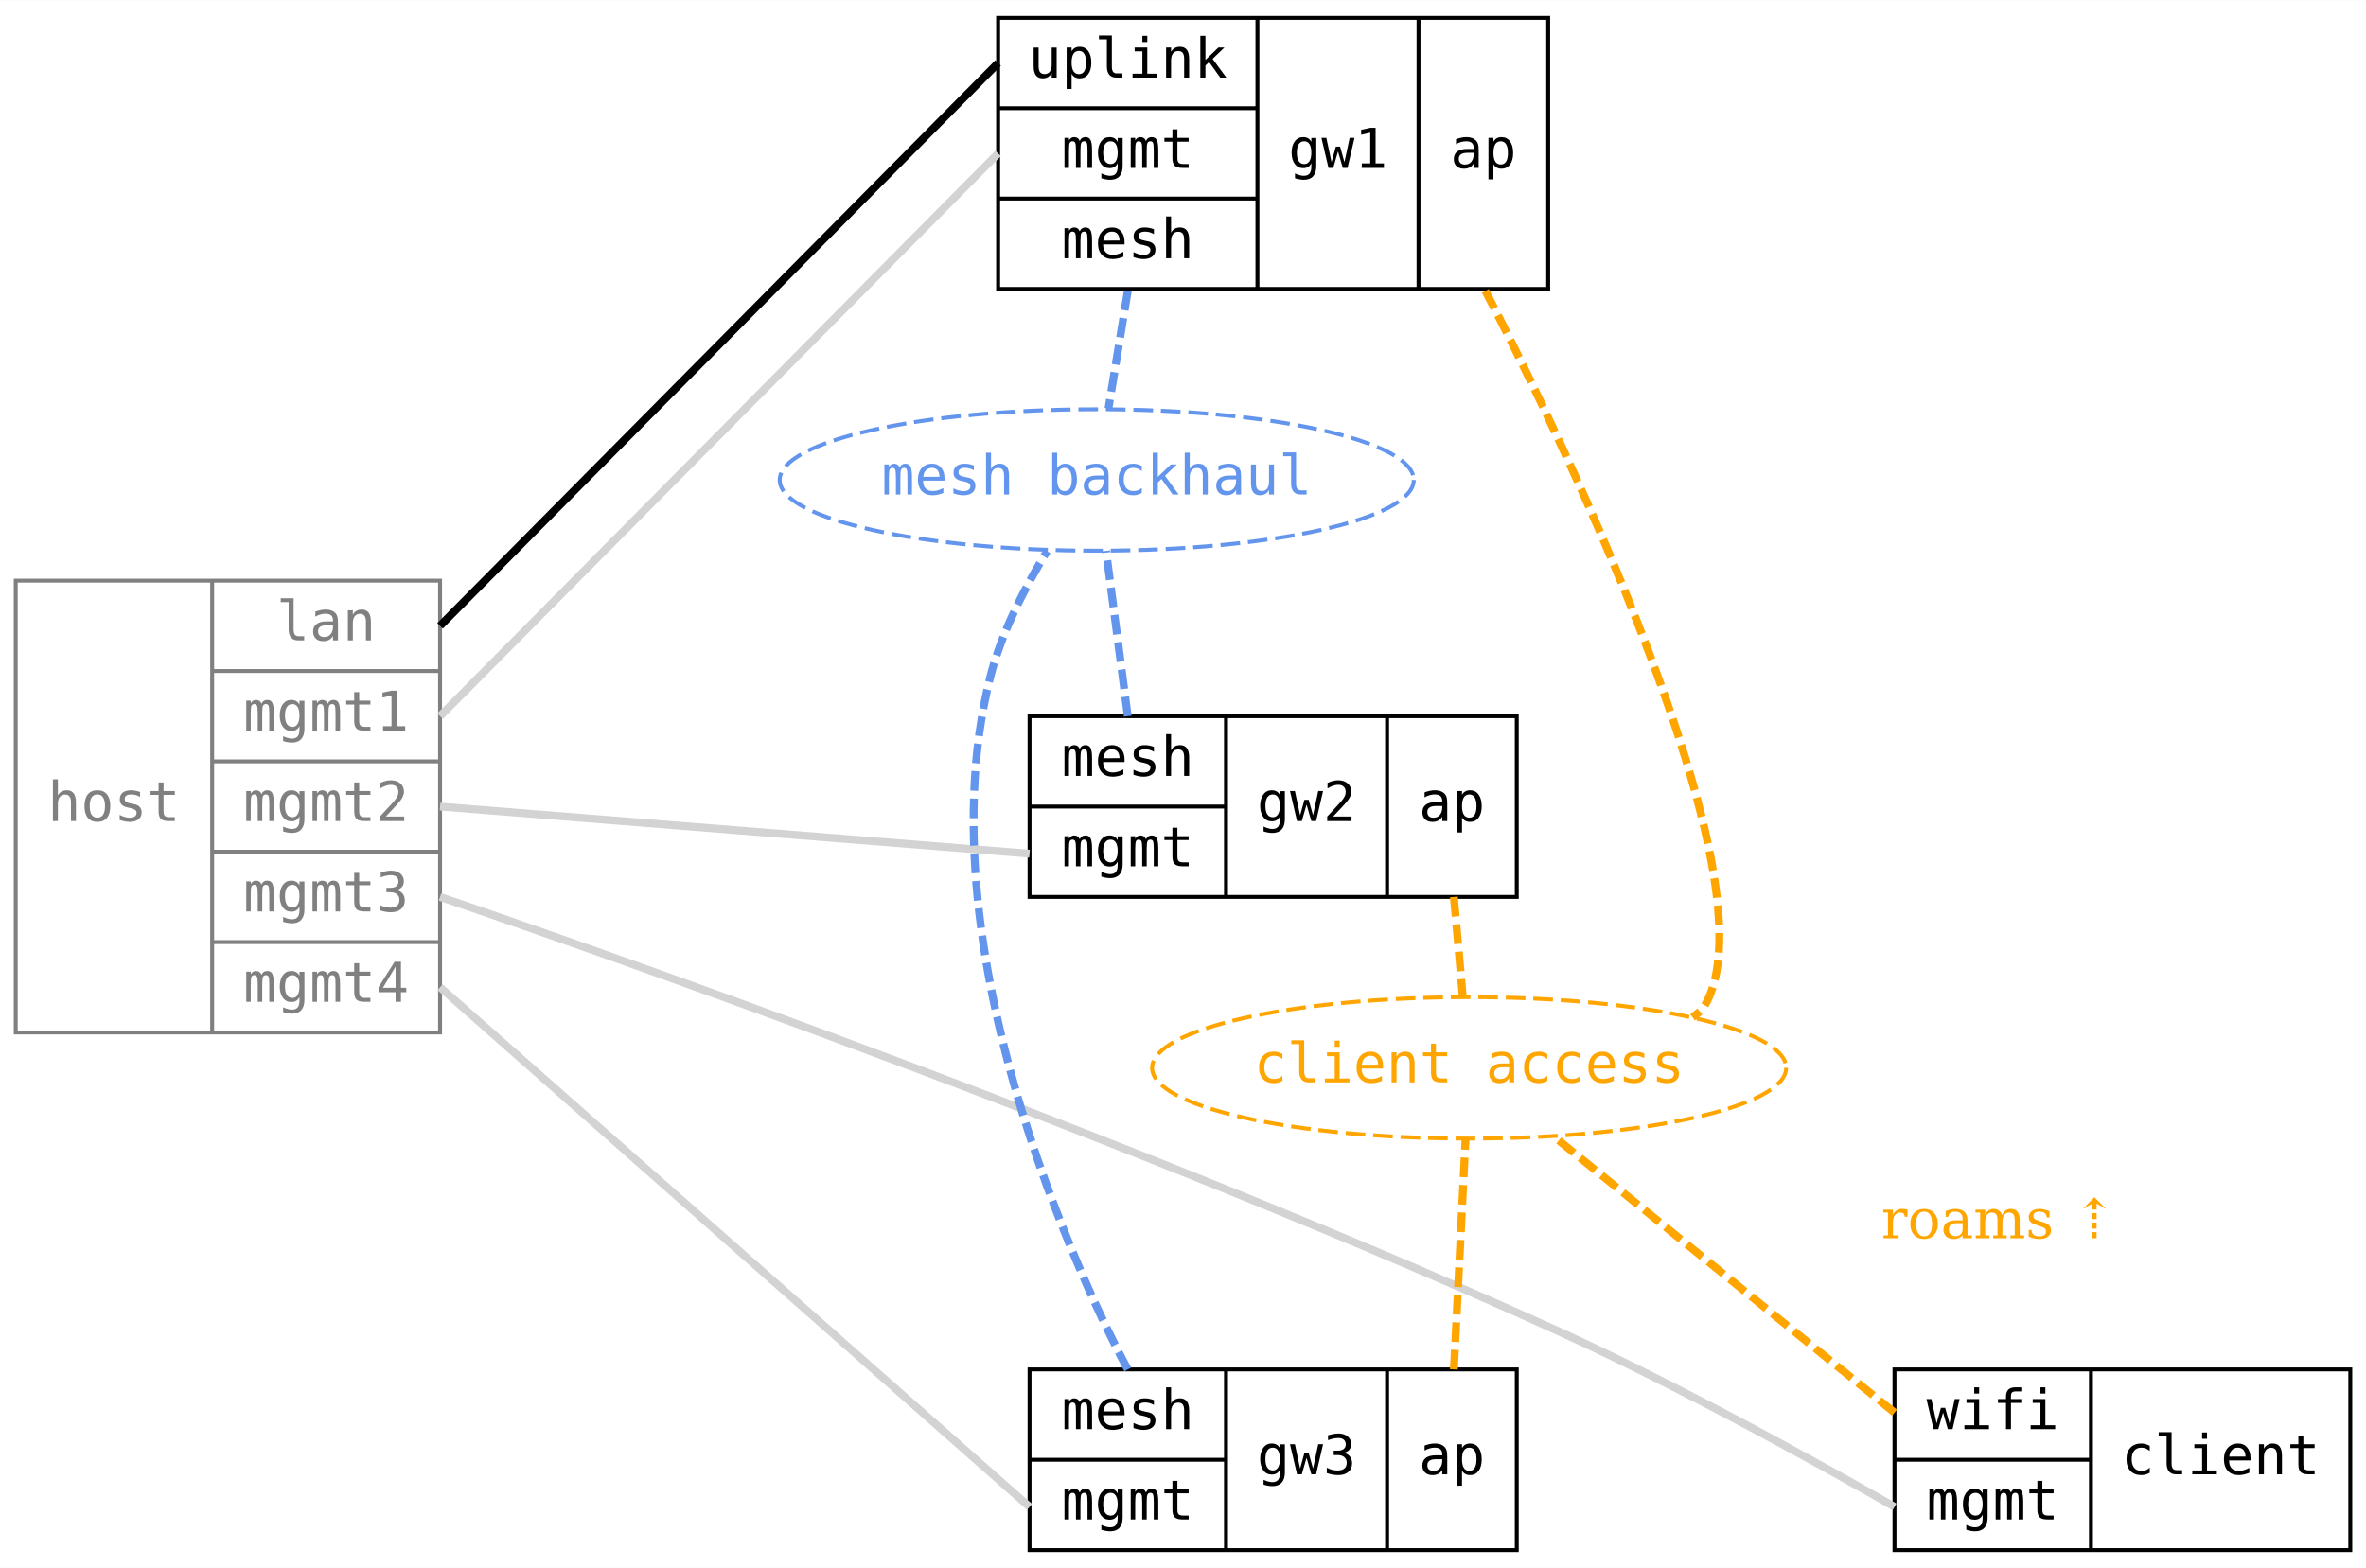
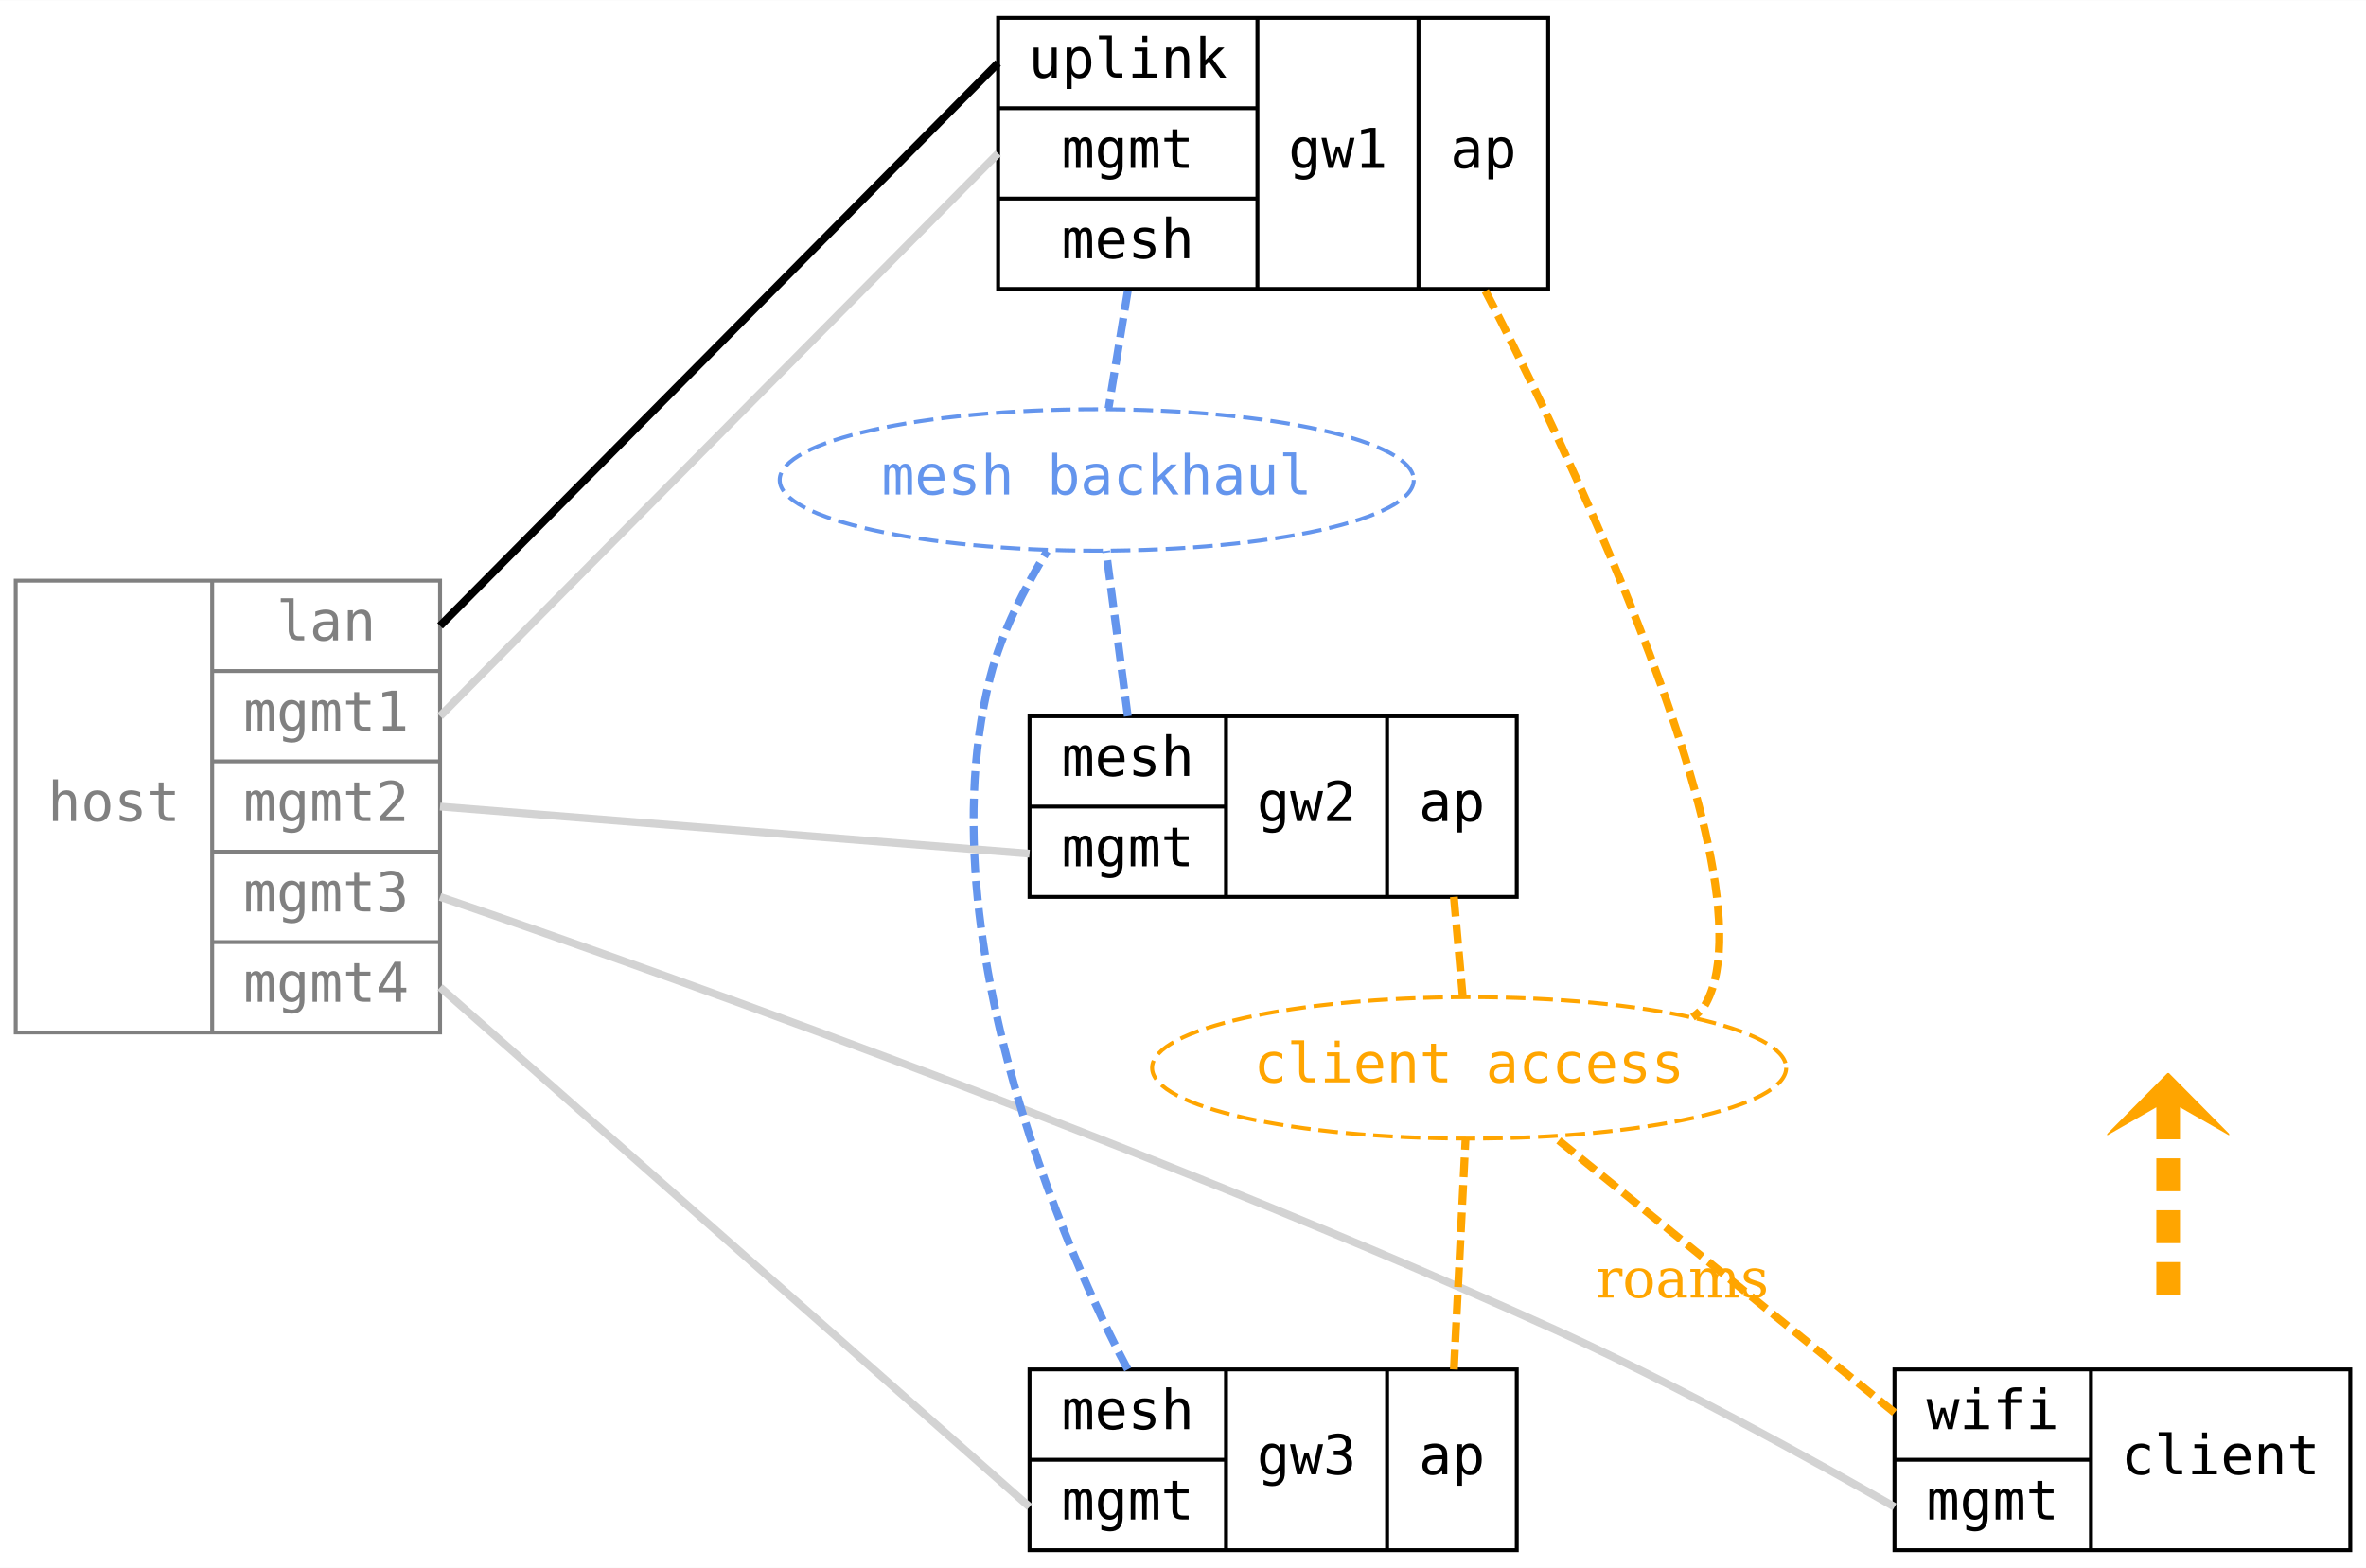
<svg xmlns="http://www.w3.org/2000/svg" width="602pt" height="399pt" viewBox="0.00 0.00 602.17 399.03">
  <g id="graph0" class="graph" transform="scale(1 1) rotate(0) translate(4 395.03)">
    <polygon fill="white" stroke="transparent" points="-4,4 -4,-395.03 598.17,-395.03 598.17,4 -4,4" />
    <g id="node1" class="node">
      <polygon fill="none" stroke="gray" points="0,-132.27 0,-247.27 108,-247.27 108,-132.27 0,-132.27" />
      <text text-anchor="middle" x="25" y="-186.07" font-family="DejaVu Sans Mono, Book" font-size="14.00" fill="gray">host</text>
      <polyline fill="none" stroke="gray" points="50,-132.27 50,-247.27 " />
      <text text-anchor="middle" x="79" y="-232.07" font-family="DejaVu Sans Mono, Book" font-size="14.00" fill="gray">lan</text>
      <polyline fill="none" stroke="gray" points="50,-224.27 108,-224.27 " />
      <text text-anchor="middle" x="79" y="-209.07" font-family="DejaVu Sans Mono, Book" font-size="14.00" fill="gray">mgmt1</text>
      <polyline fill="none" stroke="gray" points="50,-201.27 108,-201.27 " />
      <text text-anchor="middle" x="79" y="-186.07" font-family="DejaVu Sans Mono, Book" font-size="14.00" fill="gray">mgmt2</text>
      <polyline fill="none" stroke="gray" points="50,-178.27 108,-178.27 " />
      <text text-anchor="middle" x="79" y="-163.07" font-family="DejaVu Sans Mono, Book" font-size="14.00" fill="gray">mgmt3</text>
      <polyline fill="none" stroke="gray" points="50,-155.27 108,-155.27 " />
      <text text-anchor="middle" x="79" y="-140.07" font-family="DejaVu Sans Mono, Book" font-size="14.00" fill="gray">mgmt4</text>
    </g>
    <g id="node2" class="node">
      <polygon fill="none" stroke="black" points="250.03,-321.53 250.03,-390.53 390.03,-390.53 390.03,-321.53 250.03,-321.53" />
      <text text-anchor="middle" x="283.03" y="-375.33" font-family="DejaVu Sans Mono, Book" font-size="14.00">uplink</text>
      <polyline fill="none" stroke="black" points="250.03,-367.53 316.03,-367.53 " />
      <text text-anchor="middle" x="283.03" y="-352.33" font-family="DejaVu Sans Mono, Book" font-size="14.00">mgmt</text>
      <polyline fill="none" stroke="black" points="250.03,-344.53 316.03,-344.53 " />
      <text text-anchor="middle" x="283.03" y="-329.33" font-family="DejaVu Sans Mono, Book" font-size="14.00">mesh</text>
      <polyline fill="none" stroke="black" points="316.03,-321.53 316.03,-390.53 " />
      <text text-anchor="middle" x="336.53" y="-352.33" font-family="DejaVu Sans Mono, Book" font-size="14.00">gw1</text>
      <polyline fill="none" stroke="black" points="357.03,-321.53 357.03,-390.53 " />
      <text text-anchor="middle" x="373.53" y="-352.33" font-family="DejaVu Sans Mono, Book" font-size="14.00">ap</text>
    </g>
    <g id="edge1" class="edge">
      <path fill="none" stroke="lightgray" stroke-width="2" d="M108,-212.77C108,-212.77 250.03,-356.03 250.03,-356.03" />
    </g>
    <g id="edge5" class="edge">
      <path fill="none" stroke="black" stroke-width="2" d="M108,-235.77C108,-235.77 250.03,-379.03 250.03,-379.03" />
    </g>
    <g id="node3" class="node">
      <polygon fill="none" stroke="black" points="258.03,-166.77 258.03,-212.77 382.03,-212.77 382.03,-166.77 258.03,-166.77" />
      <text text-anchor="middle" x="283.03" y="-197.57" font-family="DejaVu Sans Mono, Book" font-size="14.00">mesh</text>
      <polyline fill="none" stroke="black" points="258.03,-189.77 308.03,-189.77 " />
      <text text-anchor="middle" x="283.03" y="-174.57" font-family="DejaVu Sans Mono, Book" font-size="14.00">mgmt</text>
      <polyline fill="none" stroke="black" points="308.03,-166.77 308.03,-212.77 " />
      <text text-anchor="middle" x="328.53" y="-186.07" font-family="DejaVu Sans Mono, Book" font-size="14.00">gw2</text>
      <polyline fill="none" stroke="black" points="349.03,-166.77 349.03,-212.77 " />
      <text text-anchor="middle" x="365.53" y="-186.07" font-family="DejaVu Sans Mono, Book" font-size="14.00">ap</text>
    </g>
    <g id="edge2" class="edge">
      <path fill="none" stroke="lightgray" stroke-width="2" d="M108,-189.77C108,-189.77 258.03,-177.77 258.03,-177.77" />
    </g>
    <g id="node4" class="node">
      <polygon fill="none" stroke="black" points="258.03,-0.5 258.03,-46.5 382.03,-46.5 382.03,-0.5 258.03,-0.5" />
      <text text-anchor="middle" x="283.03" y="-31.3" font-family="DejaVu Sans Mono, Book" font-size="14.00">mesh</text>
      <polyline fill="none" stroke="black" points="258.03,-23.5 308.03,-23.5 " />
      <text text-anchor="middle" x="283.03" y="-8.3" font-family="DejaVu Sans Mono, Book" font-size="14.00">mgmt</text>
      <polyline fill="none" stroke="black" points="308.03,-0.5 308.03,-46.5 " />
      <text text-anchor="middle" x="328.53" y="-19.8" font-family="DejaVu Sans Mono, Book" font-size="14.00">gw3</text>
      <polyline fill="none" stroke="black" points="349.03,-0.5 349.03,-46.5 " />
      <text text-anchor="middle" x="365.53" y="-19.8" font-family="DejaVu Sans Mono, Book" font-size="14.00">ap</text>
    </g>
    <g id="edge4" class="edge">
      <path fill="none" stroke="lightgray" stroke-width="2" d="M108,-143.77C108,-143.77 258.03,-11.5 258.03,-11.5" />
    </g>
    <g id="node5" class="node">
      <polygon fill="none" stroke="black" points="478.17,-0.5 478.17,-46.5 594.17,-46.5 594.17,-0.5 478.17,-0.5" />
      <text text-anchor="middle" x="503.17" y="-31.3" font-family="DejaVu Sans Mono, Book" font-size="14.00">wifi</text>
      <polyline fill="none" stroke="black" points="478.17,-23.5 528.17,-23.5 " />
      <text text-anchor="middle" x="503.17" y="-8.3" font-family="DejaVu Sans Mono, Book" font-size="14.00">mgmt</text>
      <polyline fill="none" stroke="black" points="528.17,-0.5 528.17,-46.5 " />
      <text text-anchor="middle" x="561.17" y="-19.8" font-family="DejaVu Sans Mono, Book" font-size="14.00">client</text>
    </g>
    <g id="edge3" class="edge">
      <path fill="none" stroke="lightgray" stroke-width="2" d="M108,-166.77C108,-166.77 268.71,-112.44 392.03,-56.5 431.37,-38.66 478.17,-11.5 478.17,-11.5" />
    </g>
    <g id="node6" class="node">
      <ellipse fill="none" stroke="cornflowerblue" stroke-dasharray="5,2" cx="275.13" cy="-272.9" rx="80.69" ry="18" />
      <text text-anchor="middle" x="275.13" y="-269.2" font-family="DejaVu Sans Mono, Book" font-size="14.00" fill="cornflowerblue">mesh backhaul</text>
    </g>
    <g id="edge6" class="edge">
      <path fill="none" stroke="cornflowerblue" stroke-width="2" stroke-dasharray="5,2" d="M283.03,-321.03C283.03,-321.03 280.35,-304.73 278.12,-291.1" />
    </g>
    <g id="node7" class="node">
      <ellipse fill="none" stroke="orange" stroke-dasharray="5,2" cx="369.91" cy="-123.26" rx="80.69" ry="18" />
      <text text-anchor="middle" x="369.91" y="-119.56" font-family="DejaVu Sans Mono, Book" font-size="14.00" fill="orange">client access</text>
    </g>
    <g id="edge9" class="edge">
      <path fill="none" stroke="orange" stroke-width="2" stroke-dasharray="5,2" d="M374.03,-321.03C374.03,-321.03 450.49,-176.58 430.15,-139.6 429.48,-138.36 428.32,-137.21 426.78,-136.14" />
    </g>
    <g id="edge7" class="edge">
      <path fill="none" stroke="cornflowerblue" stroke-width="2" stroke-dasharray="5,2" d="M283.03,-212.77C283.03,-212.77 279.83,-237.15 277.5,-254.86" />
    </g>
    <g id="edge10" class="edge">
      <path fill="none" stroke="orange" stroke-width="2" stroke-dasharray="5,2" d="M366.03,-166.77C366.03,-166.77 367.22,-153.38 368.28,-141.46" />
    </g>
    <g id="edge8" class="edge">
      <path fill="none" stroke="cornflowerblue" stroke-width="2" stroke-dasharray="5,2" d="M283.03,-46.5C283.03,-46.5 228.43,-145.34 248.03,-222.77 250.89,-234.09 256.87,-245.62 262.49,-254.77" />
    </g>
    <g id="edge11" class="edge">
      <path fill="none" stroke="orange" stroke-width="2" stroke-dasharray="5,2" d="M366.03,-46.5C366.03,-46.5 367.84,-82.37 368.99,-105.07" />
    </g>
    <g id="edge12" class="edge">
      <path fill="none" stroke="orange" stroke-width="2" stroke-dasharray="5,2" d="M478.17,-35.5C478.17,-35.5 423.15,-80.1 391.56,-105.71" />
-       <text text-anchor="middle" x="504.86" y="-79.89" font-family="DejaVu Serif, Book" font-size="14.00" fill="orange">roams ⇡</text>
+       <text text-anchor="middle" x="424.21" y="-64.8" font-family="DejaVu Serif, Book" font-size="14.00" fill="orange">roams</text>
+       <text text-anchor="middle" x="547.82" y="-65.42" font-family="DejaVu Serif, Book" font-size="76.00" fill="orange">⇡</text>
    </g>
  </g>
</svg>
